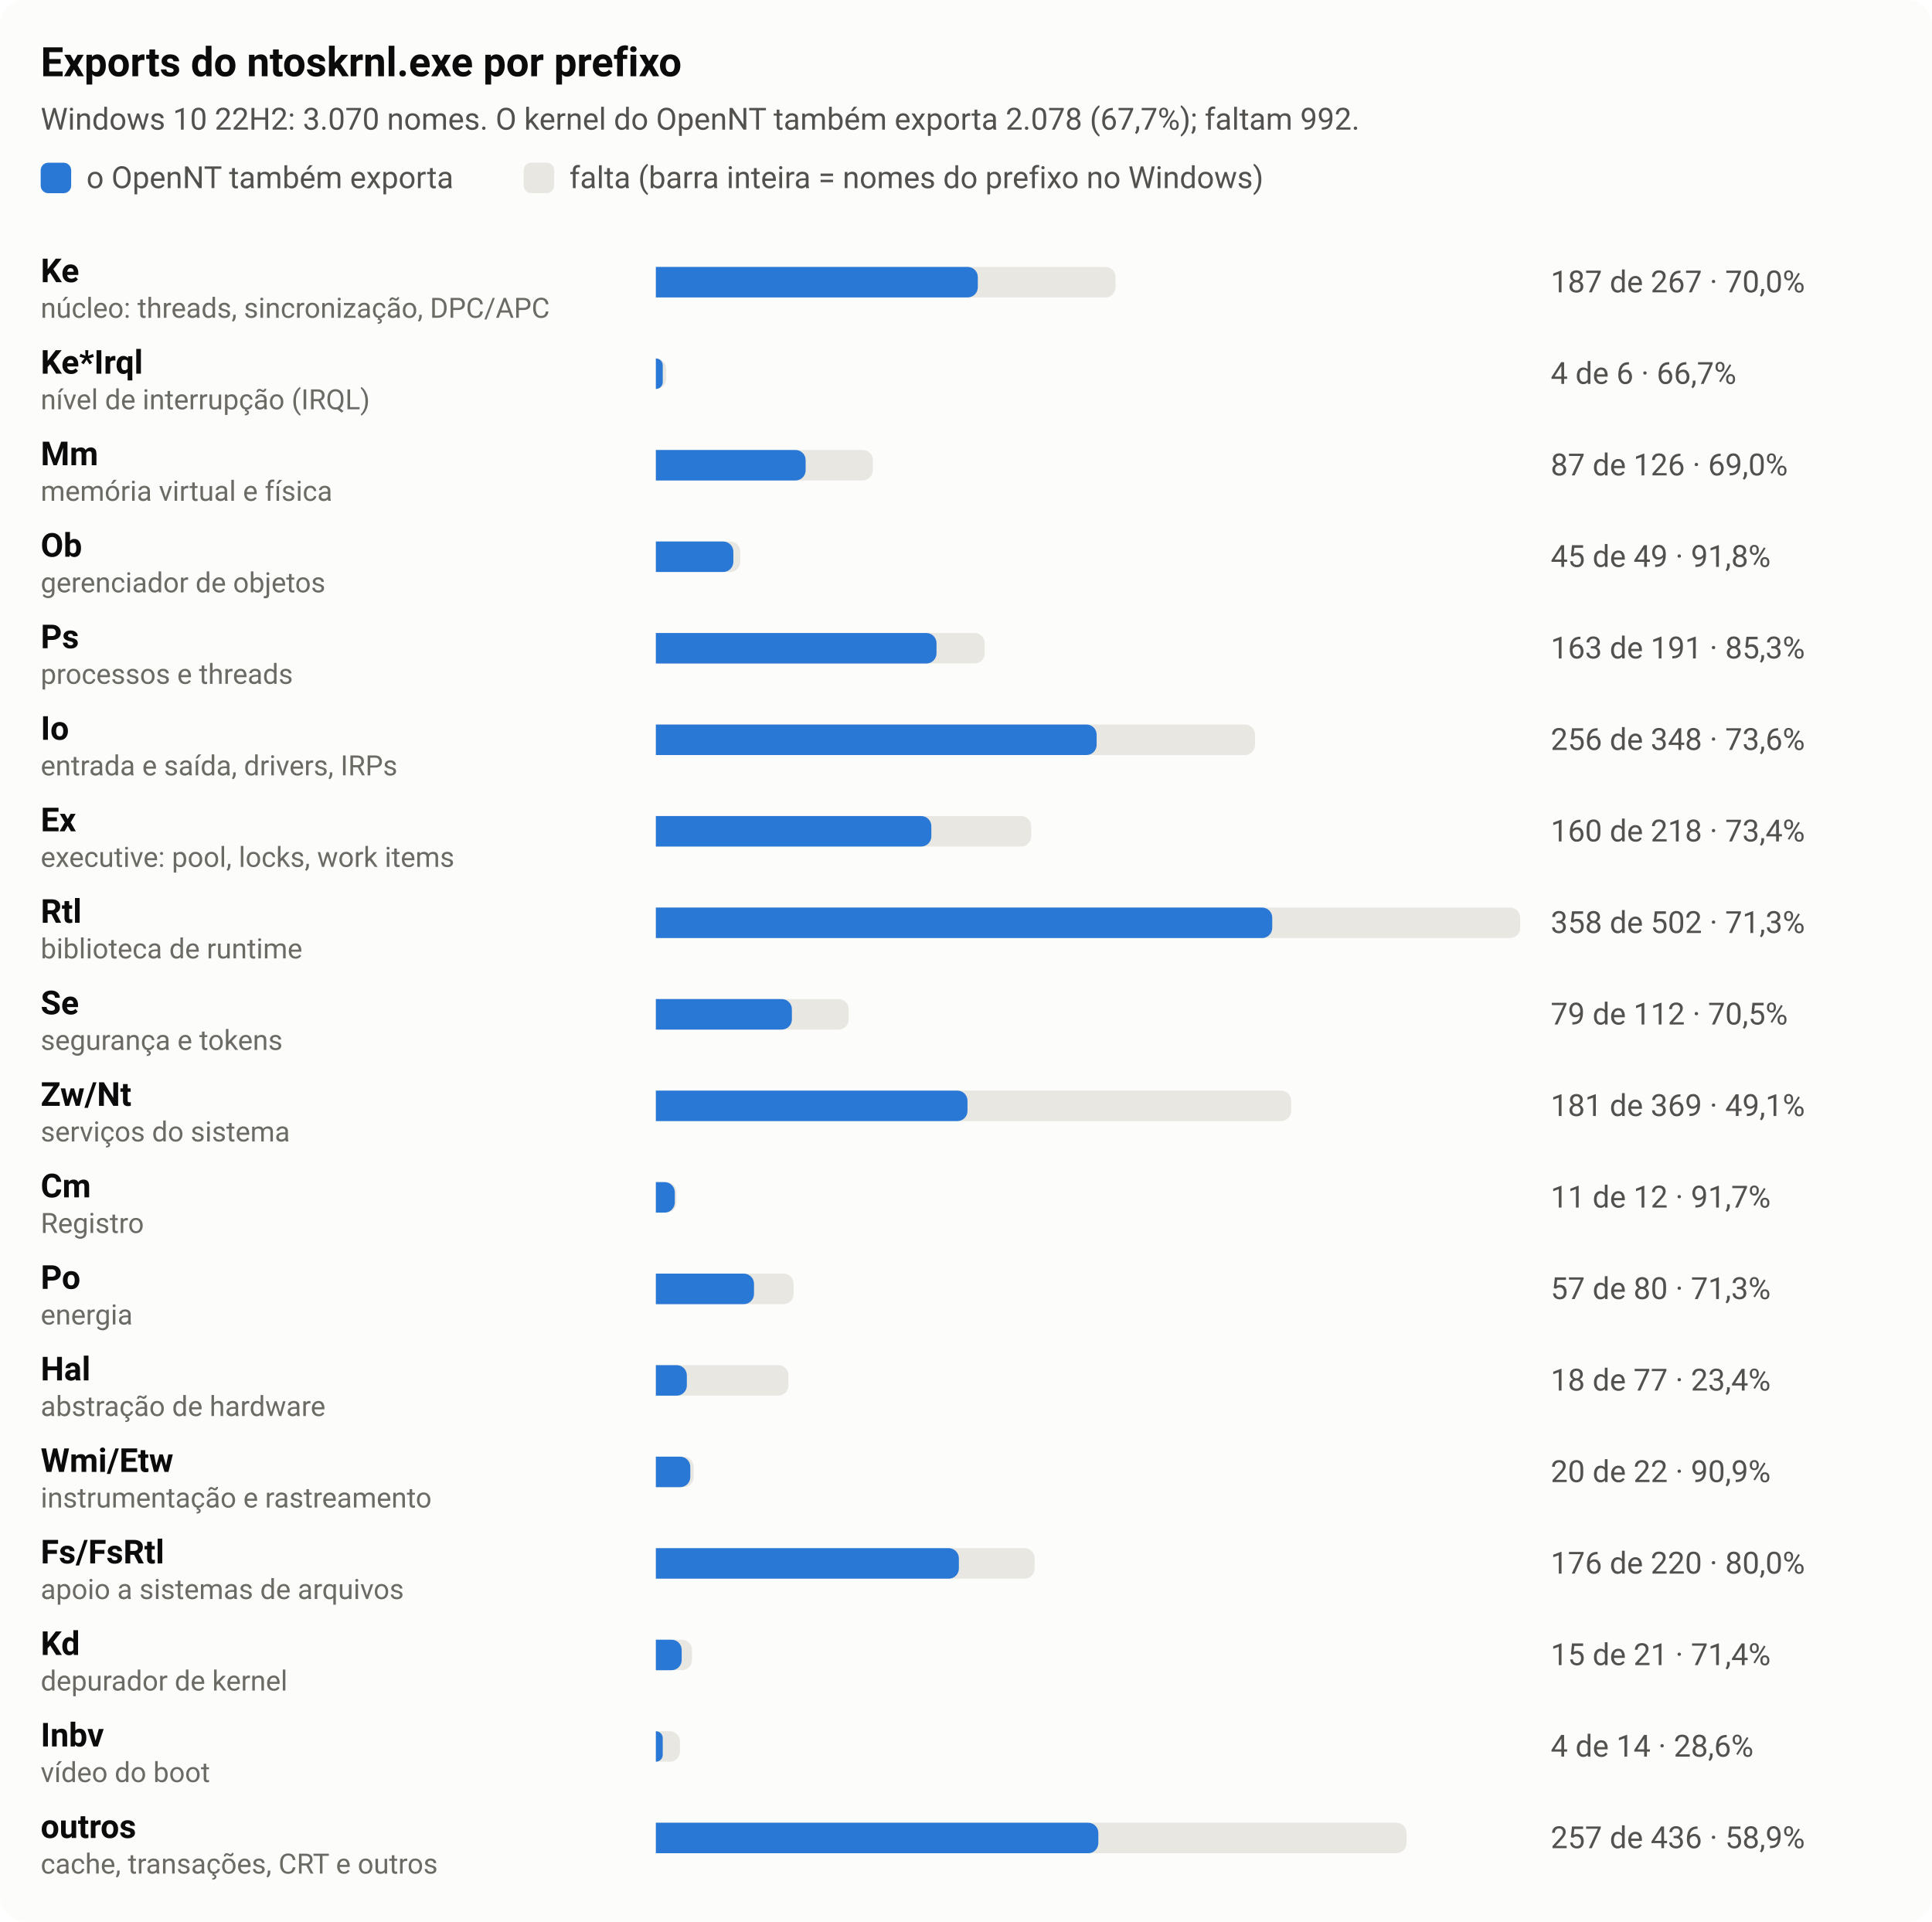
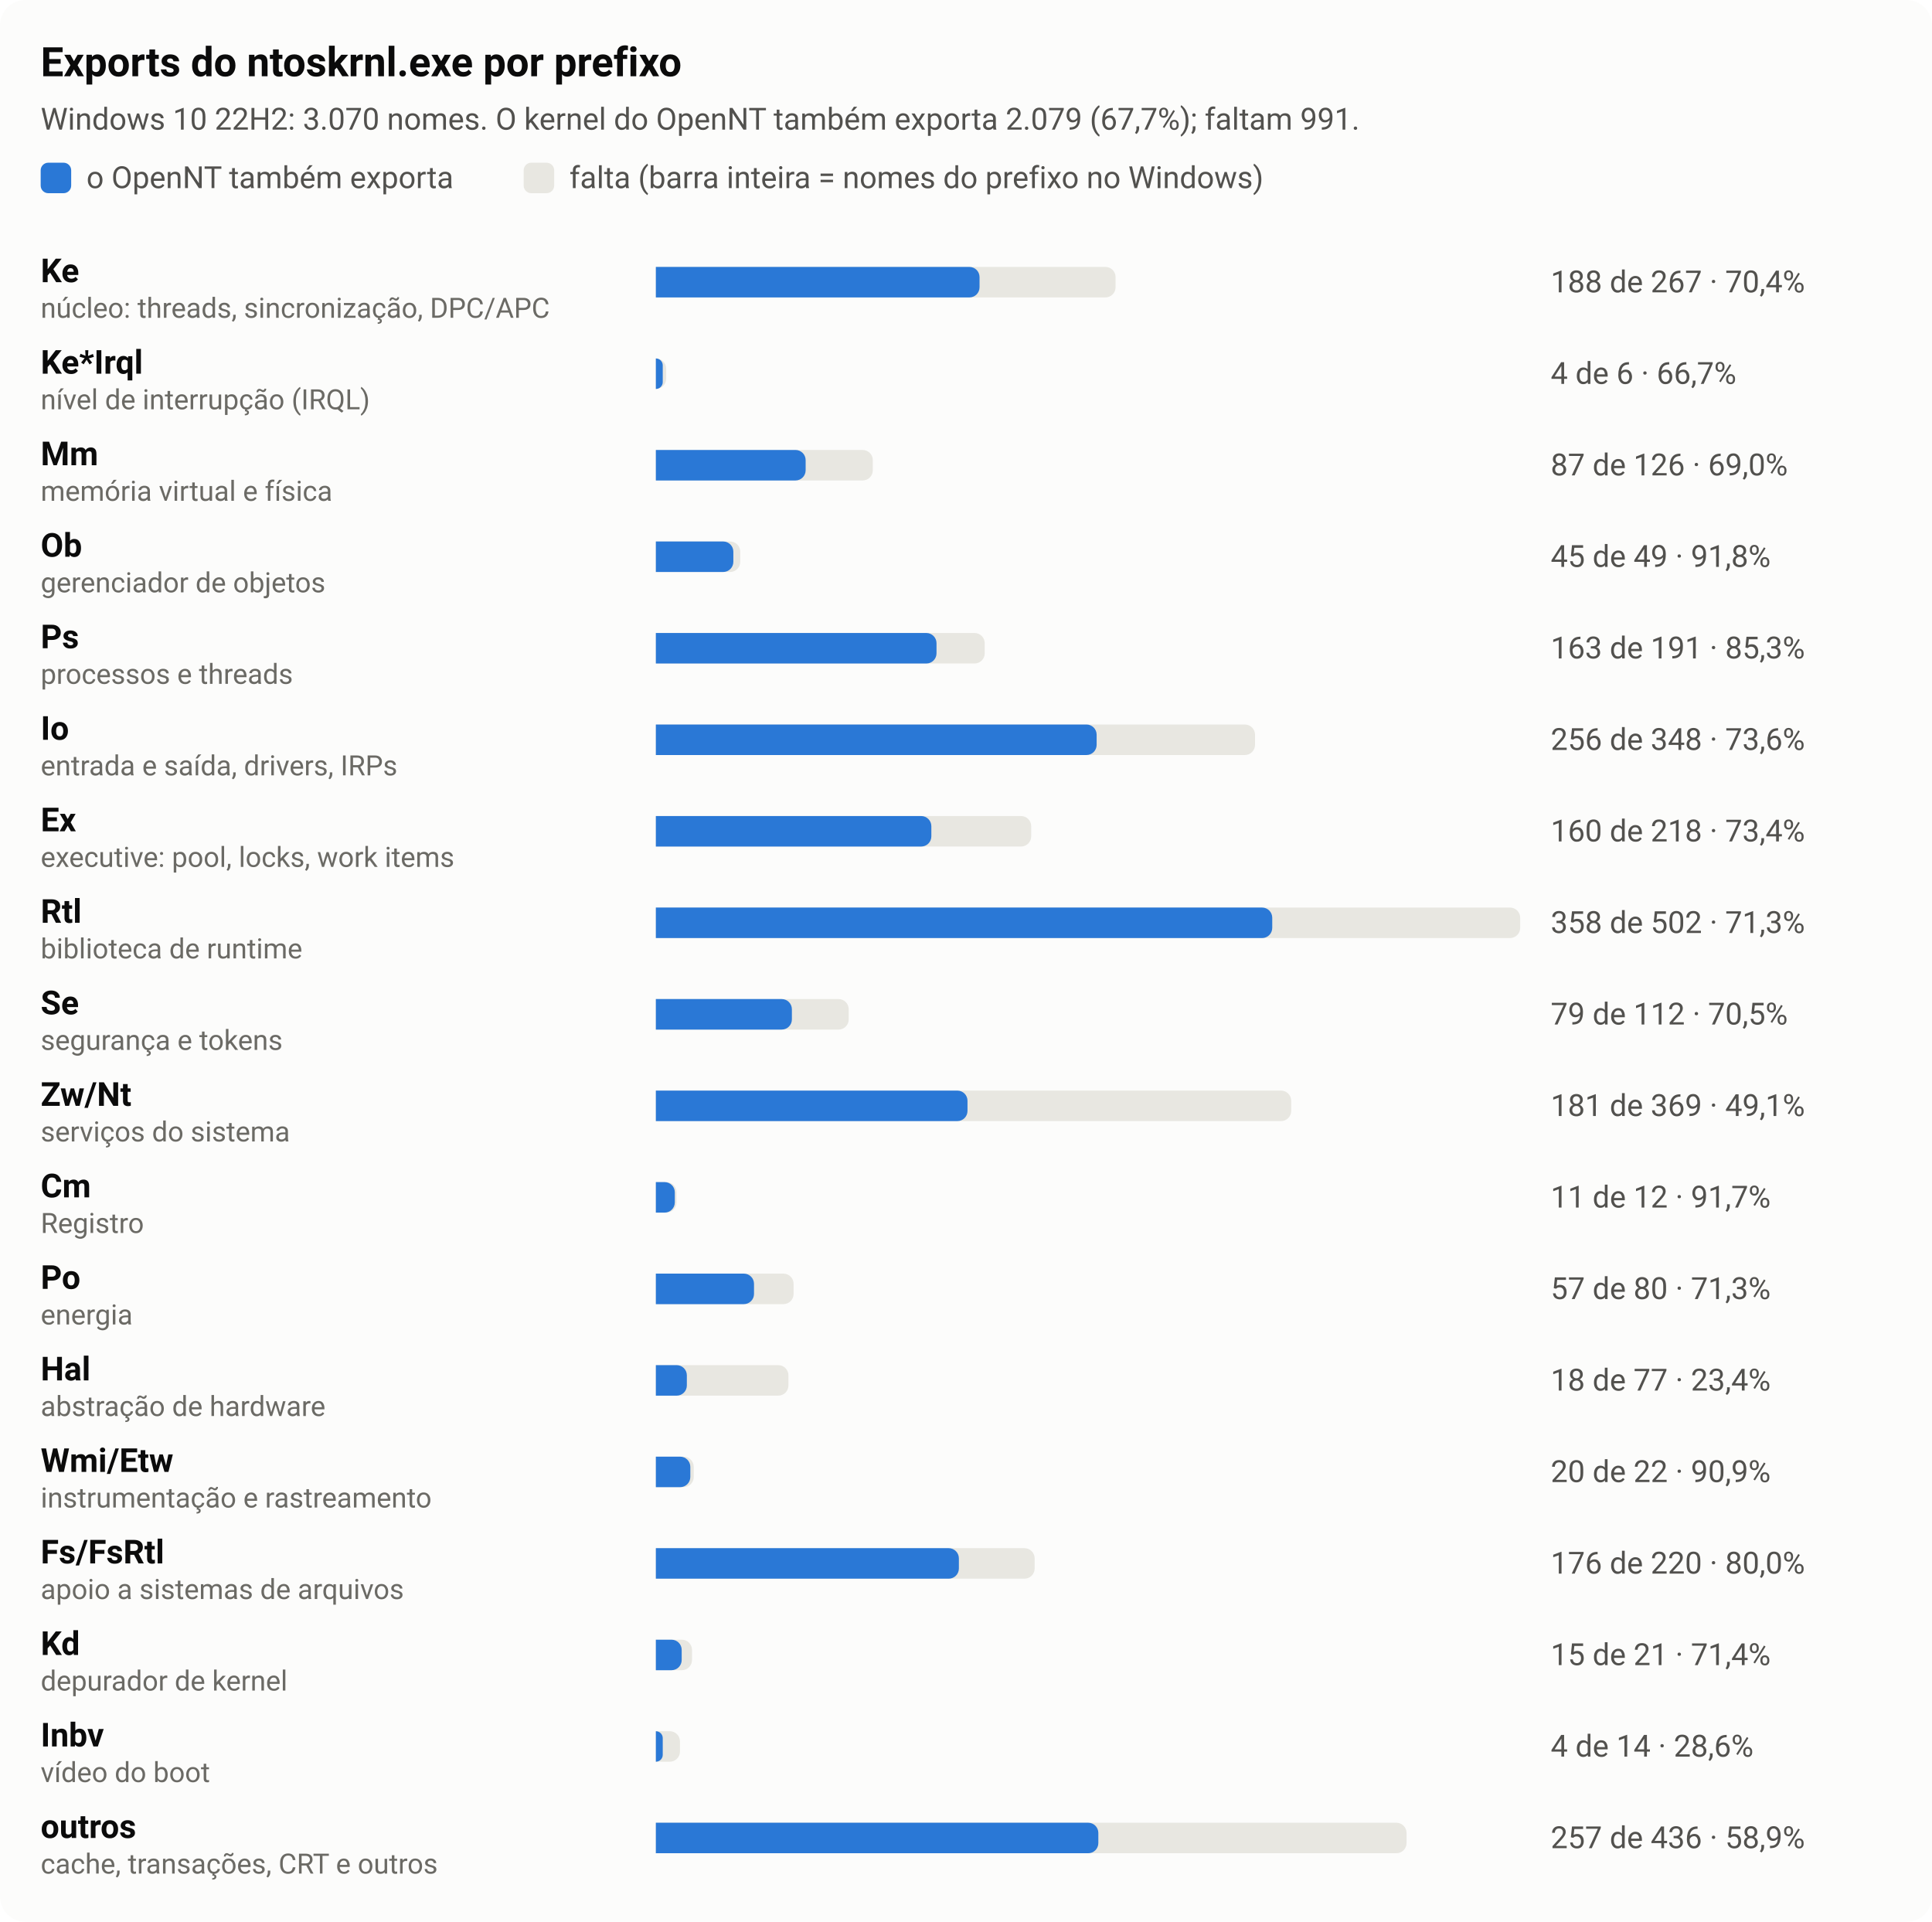
<svg xmlns="http://www.w3.org/2000/svg" width="760" height="756" viewBox="0 0 760 756" role="img" aria-labelledby="pc-title">
  <style>.pc-bg{fill:#fcfcfb}.pc-t{font:600 16px system-ui,-apple-system,Segoe UI,Roboto,sans-serif;fill:#0b0b0b}.pc-s,.pc-v{font:12px system-ui,-apple-system,Segoe UI,Roboto,sans-serif;fill:#52514e}.pc-v{font-variant-numeric:tabular-nums}.pc-l{font:600 13px system-ui,-apple-system,Segoe UI,Roboto,sans-serif;fill:#0b0b0b}.pc-m{font:11px system-ui,-apple-system,Segoe UI,Roboto,sans-serif;fill:#6b6a65}.pc-k{fill:#e8e7e1}.pc-a{fill:#2a78d6}@media (prefers-color-scheme:dark){.pc-bg{fill:#1a1a19}.pc-t,.pc-l{fill:#f0efec}.pc-s,.pc-v{fill:#c3c2b7}.pc-m{fill:#9d9b94}.pc-k{fill:#2c2c2a}.pc-a{fill:#3987e5}}</style>
  <rect class="pc-bg" width="760" height="756" rx="10" />
  <text class="pc-t" x="16" y="30">Exports do ntoskrnl.exe por prefixo</text>
-   <text class="pc-s" x="16" y="51">Windows 10 22H2: 3.070 nomes. O kernel do OpenNT também exporta 2.078 (67,7%); faltam 992.</text>
+   <text class="pc-s" x="16" y="51">Windows 10 22H2: 3.070 nomes. O kernel do OpenNT também exporta 2.079 (67,7%); faltam 991.</text>
  <rect class="pc-a" x="16" y="64" width="12" height="12" rx="3" />
  <text class="pc-v" x="34" y="74">o OpenNT também exporta</text>
  <rect class="pc-k" x="206" y="64" width="12" height="12" rx="3" />
  <text class="pc-v" x="224" y="74">falta (barra inteira = nomes do prefixo no Windows)</text>
  <g>
    <text class="pc-l" x="16" y="111">Ke</text>
    <text class="pc-m" x="16" y="125">núcleo: threads, sincronização, DPC/APC</text>
    <path class="pc-k" d="M258.0 105.0h176.84a4 4 0 0 1 4 4v4a4 4 0 0 1 -4 4h-176.84z" />
-     <path class="pc-a" d="M258.0 105.0h122.65a4 4 0 0 1 4 4v4a4 4 0 0 1 -4 4h-122.65z" />
-     <text class="pc-v" x="610" y="115">187 de 267 · 70,0%</text>
+     <path class="pc-a" d="M258.0 105.0h123.33a4 4 0 0 1 4 4v4a4 4 0 0 1 -4 4h-123.33z" />
+     <text class="pc-v" x="610" y="115">188 de 267 · 70,4%</text>
  </g>
  <g>
    <text class="pc-l" x="16" y="147">Ke*Irql</text>
    <text class="pc-m" x="16" y="161">nível de interrupção (IRQL)</text>
    <path class="pc-k" d="M258.0 141.0h0.06a4 4 0 0 1 4 4v4a4 4 0 0 1 -4 4h-0.06z" />
    <path class="pc-a" d="M258.0 141.0h0.00a2.709 2.709 0 0 1 2.709 2.709v6.582a2.709 2.709 0 0 1 -2.709 2.709h-0.00z" />
    <text class="pc-v" x="610" y="151">4 de 6 · 66,7%</text>
  </g>
  <g>
    <text class="pc-l" x="16" y="183">Mm</text>
    <text class="pc-m" x="16" y="197">memória virtual e física</text>
    <path class="pc-k" d="M258.0 177.0h81.34a4 4 0 0 1 4 4v4a4 4 0 0 1 -4 4h-81.34z" />
    <path class="pc-a" d="M258.0 177.0h54.92a4 4 0 0 1 4 4v4a4 4 0 0 1 -4 4h-54.92z" />
    <text class="pc-v" x="610" y="187">87 de 126 · 69,0%</text>
  </g>
  <g>
    <text class="pc-l" x="16" y="219">Ob</text>
    <text class="pc-m" x="16" y="233">gerenciador de objetos</text>
    <path class="pc-k" d="M258.0 213.0h29.19a4 4 0 0 1 4 4v4a4 4 0 0 1 -4 4h-29.19z" />
    <path class="pc-a" d="M258.0 213.0h26.48a4 4 0 0 1 4 4v4a4 4 0 0 1 -4 4h-26.48z" />
    <text class="pc-v" x="610" y="223">45 de 49 · 91,8%</text>
  </g>
  <g>
    <text class="pc-l" x="16" y="255">Ps</text>
    <text class="pc-m" x="16" y="269">processos e threads</text>
    <path class="pc-k" d="M258.0 249.0h125.36a4 4 0 0 1 4 4v4a4 4 0 0 1 -4 4h-125.36z" />
    <path class="pc-a" d="M258.0 249.0h106.40a4 4 0 0 1 4 4v4a4 4 0 0 1 -4 4h-106.40z" />
    <text class="pc-v" x="610" y="259">163 de 191 · 85,3%</text>
  </g>
  <g>
    <text class="pc-l" x="16" y="291">Io</text>
    <text class="pc-m" x="16" y="305">entrada e saída, drivers, IRPs</text>
    <path class="pc-k" d="M258.0 285.0h231.70a4 4 0 0 1 4 4v4a4 4 0 0 1 -4 4h-231.70z" />
    <path class="pc-a" d="M258.0 285.0h169.39a4 4 0 0 1 4 4v4a4 4 0 0 1 -4 4h-169.39z" />
    <text class="pc-v" x="610" y="295">256 de 348 · 73,6%</text>
  </g>
  <g>
    <text class="pc-l" x="16" y="327">Ex</text>
    <text class="pc-m" x="16" y="341">executive: pool, locks, work items</text>
    <path class="pc-k" d="M258.0 321.0h143.65a4 4 0 0 1 4 4v4a4 4 0 0 1 -4 4h-143.65z" />
    <path class="pc-a" d="M258.0 321.0h104.37a4 4 0 0 1 4 4v4a4 4 0 0 1 -4 4h-104.37z" />
    <text class="pc-v" x="610" y="331">160 de 218 · 73,4%</text>
  </g>
  <g>
    <text class="pc-l" x="16" y="363">Rtl</text>
    <text class="pc-m" x="16" y="377">biblioteca de runtime</text>
    <path class="pc-k" d="M258.0 357.0h336.00a4 4 0 0 1 4 4v4a4 4 0 0 1 -4 4h-336.00z" />
    <path class="pc-a" d="M258.0 357.0h238.47a4 4 0 0 1 4 4v4a4 4 0 0 1 -4 4h-238.47z" />
    <text class="pc-v" x="610" y="367">358 de 502 · 71,3%</text>
  </g>
  <g>
    <text class="pc-l" x="16" y="399">Se</text>
    <text class="pc-m" x="16" y="413">segurança e tokens</text>
    <path class="pc-k" d="M258.0 393.0h71.86a4 4 0 0 1 4 4v4a4 4 0 0 1 -4 4h-71.86z" />
    <path class="pc-a" d="M258.0 393.0h49.51a4 4 0 0 1 4 4v4a4 4 0 0 1 -4 4h-49.51z" />
    <text class="pc-v" x="610" y="403">79 de 112 · 70,5%</text>
  </g>
  <g>
    <text class="pc-l" x="16" y="435">Zw/Nt</text>
    <text class="pc-m" x="16" y="449">serviços do sistema</text>
    <path class="pc-k" d="M258.0 429.0h245.92a4 4 0 0 1 4 4v4a4 4 0 0 1 -4 4h-245.92z" />
    <path class="pc-a" d="M258.0 429.0h118.59a4 4 0 0 1 4 4v4a4 4 0 0 1 -4 4h-118.59z" />
    <text class="pc-v" x="610" y="439">181 de 369 · 49,1%</text>
  </g>
  <g>
    <text class="pc-l" x="16" y="471">Cm</text>
    <text class="pc-m" x="16" y="485">Registro</text>
    <path class="pc-k" d="M258.0 465.0h4.13a4 4 0 0 1 4 4v4a4 4 0 0 1 -4 4h-4.13z" />
    <path class="pc-a" d="M258.0 465.0h3.45a4 4 0 0 1 4 4v4a4 4 0 0 1 -4 4h-3.45z" />
    <text class="pc-v" x="610" y="475">11 de 12 · 91,7%</text>
  </g>
  <g>
    <text class="pc-l" x="16" y="507">Po</text>
    <text class="pc-m" x="16" y="521">energia</text>
    <path class="pc-k" d="M258.0 501.0h50.18a4 4 0 0 1 4 4v4a4 4 0 0 1 -4 4h-50.18z" />
    <path class="pc-a" d="M258.0 501.0h34.61a4 4 0 0 1 4 4v4a4 4 0 0 1 -4 4h-34.61z" />
    <text class="pc-v" x="610" y="511">57 de 80 · 71,3%</text>
  </g>
  <g>
    <text class="pc-l" x="16" y="543">Hal</text>
    <text class="pc-m" x="16" y="557">abstração de hardware</text>
    <path class="pc-k" d="M258.0 537.0h48.15a4 4 0 0 1 4 4v4a4 4 0 0 1 -4 4h-48.15z" />
    <path class="pc-a" d="M258.0 537.0h8.19a4 4 0 0 1 4 4v4a4 4 0 0 1 -4 4h-8.19z" />
    <text class="pc-v" x="610" y="547">18 de 77 · 23,4%</text>
  </g>
  <g>
    <text class="pc-l" x="16" y="579">Wmi/Etw</text>
    <text class="pc-m" x="16" y="593">instrumentação e rastreamento</text>
    <path class="pc-k" d="M258.0 573.0h10.90a4 4 0 0 1 4 4v4a4 4 0 0 1 -4 4h-10.90z" />
    <path class="pc-a" d="M258.0 573.0h9.55a4 4 0 0 1 4 4v4a4 4 0 0 1 -4 4h-9.55z" />
    <text class="pc-v" x="610" y="583">20 de 22 · 90,9%</text>
  </g>
  <g>
    <text class="pc-l" x="16" y="615">Fs/FsRtl</text>
    <text class="pc-m" x="16" y="629">apoio a sistemas de arquivos</text>
    <path class="pc-k" d="M258.0 609.0h145.00a4 4 0 0 1 4 4v4a4 4 0 0 1 -4 4h-145.00z" />
    <path class="pc-a" d="M258.0 609.0h115.20a4 4 0 0 1 4 4v4a4 4 0 0 1 -4 4h-115.20z" />
    <text class="pc-v" x="610" y="619">176 de 220 · 80,0%</text>
  </g>
  <g>
    <text class="pc-l" x="16" y="651">Kd</text>
    <text class="pc-m" x="16" y="665">depurador de kernel</text>
    <path class="pc-k" d="M258.0 645.0h10.22a4 4 0 0 1 4 4v4a4 4 0 0 1 -4 4h-10.22z" />
    <path class="pc-a" d="M258.0 645.0h6.16a4 4 0 0 1 4 4v4a4 4 0 0 1 -4 4h-6.16z" />
    <text class="pc-v" x="610" y="655">15 de 21 · 71,4%</text>
  </g>
  <g>
    <text class="pc-l" x="16" y="687">Inbv</text>
    <text class="pc-m" x="16" y="701">vídeo do boot</text>
    <path class="pc-k" d="M258.0 681.0h5.48a4 4 0 0 1 4 4v4a4 4 0 0 1 -4 4h-5.48z" />
    <path class="pc-a" d="M258.0 681.0h0.00a2.709 2.709 0 0 1 2.709 2.709v6.582a2.709 2.709 0 0 1 -2.709 2.709h-0.00z" />
    <text class="pc-v" x="610" y="691">4 de 14 · 28,6%</text>
  </g>
  <g>
    <text class="pc-l" x="16" y="723">outros</text>
    <text class="pc-m" x="16" y="737">cache, transações, CRT e outros</text>
    <path class="pc-k" d="M258.0 717.0h291.30a4 4 0 0 1 4 4v4a4 4 0 0 1 -4 4h-291.30z" />
    <path class="pc-a" d="M258.0 717.0h170.06a4 4 0 0 1 4 4v4a4 4 0 0 1 -4 4h-170.06z" />
    <text class="pc-v" x="610" y="727">257 de 436 · 58,9%</text>
  </g>
</svg>
